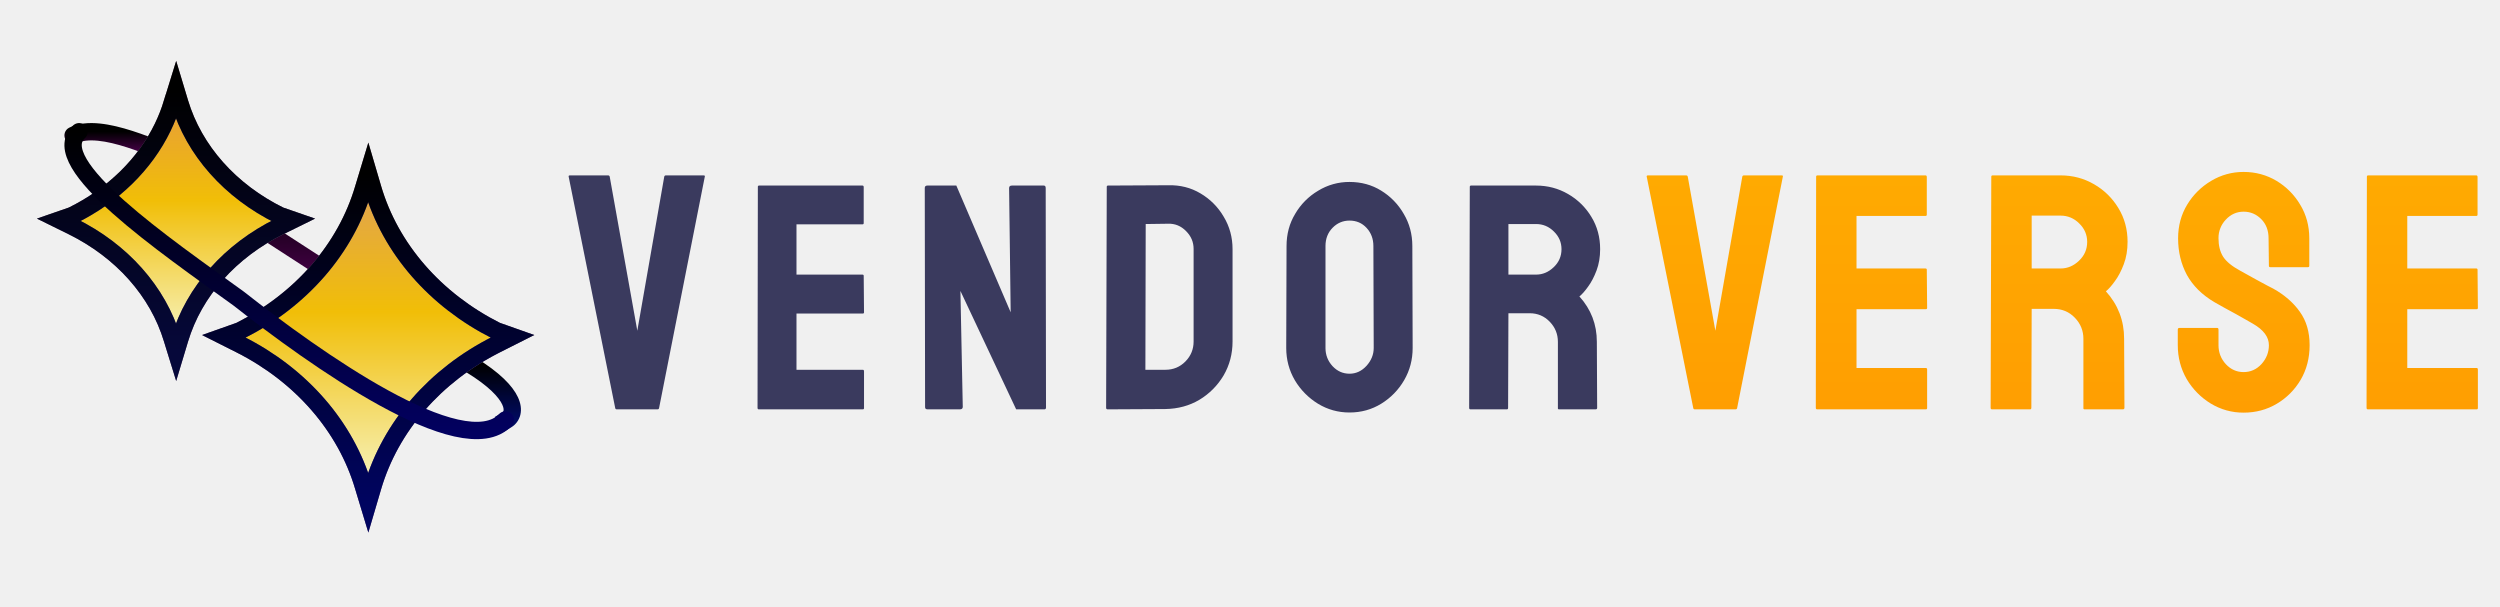
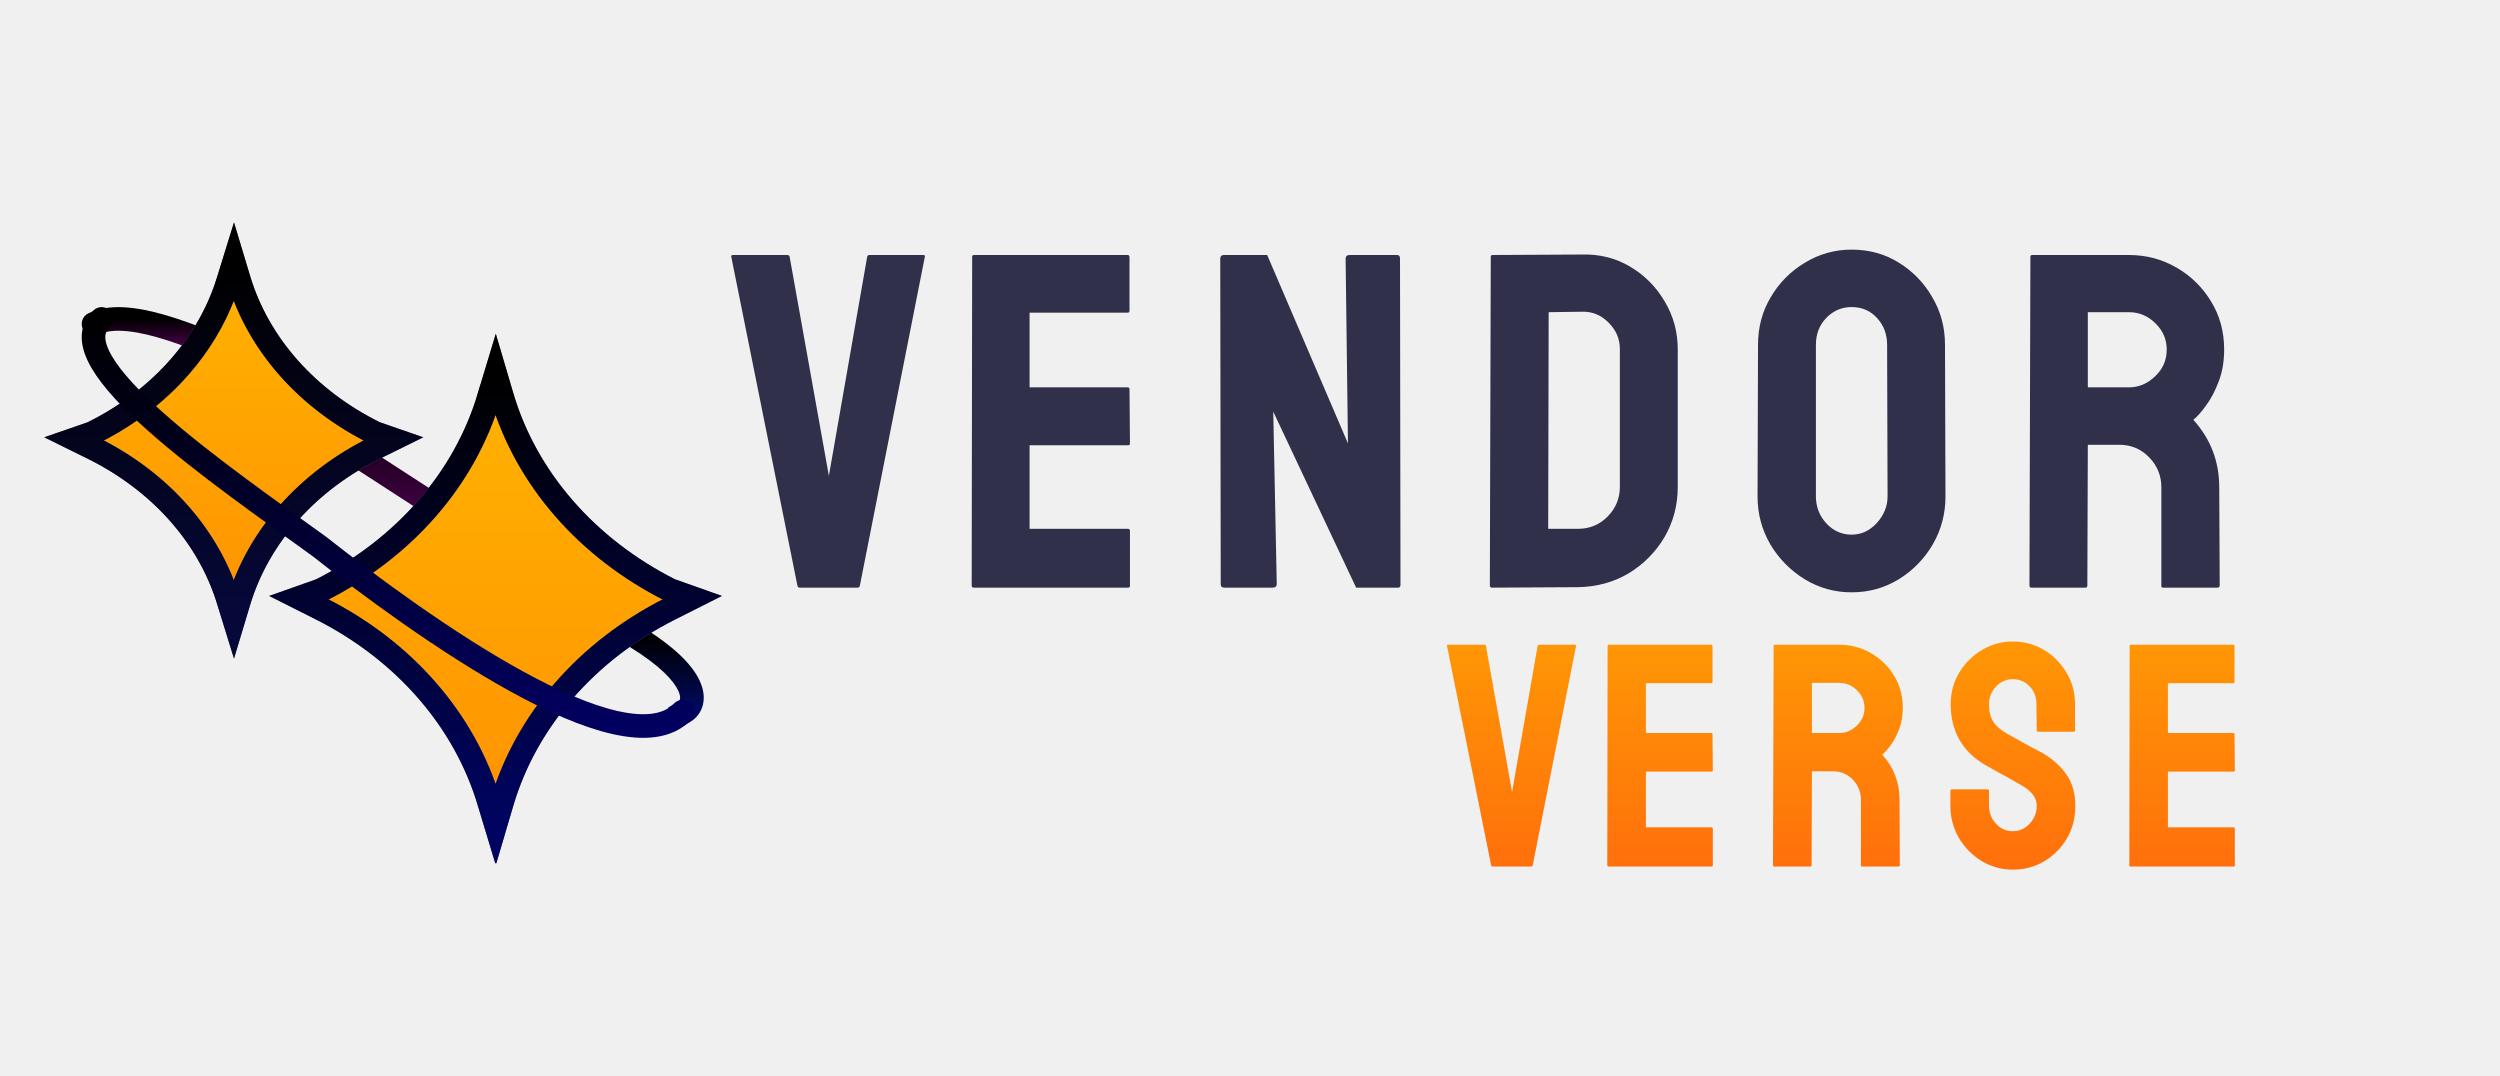
- <svg xmlns="http://www.w3.org/2000/svg" width="342" height="83" fill="none">
-   <path d="M24.652 22.903l1.127.366.733-2.254-1.127-.366-.733 2.254zM9.466 17.467a1.185 1.185 0 001.064 2.118l-1.064-2.118zm15.919 3.182c-.74-.24-1.776-.67-3.063-1.185-1.259-.505-2.71-1.074-4.192-1.55-1.477-.475-3.028-.873-4.488-1.019-1.444-.144-2.927-.055-4.176.572l1.064 2.118c.674-.338 1.636-.455 2.876-.331 1.224.122 2.596.465 3.999.916 1.397.45 2.783.991 4.035 1.493 1.225.492 2.374.967 3.212 1.24l.733-2.254z" fill="url(#paint0_linear_918_5002)" />
-   <path d="M53.616 42.847L26.412 25.218" stroke="url(#paint1_linear_918_5002)" stroke-width="2.37" stroke-linecap="round" />
-   <path d="M68.704 56.434l-1.017.61 1.22 2.032 1.016-.61-1.22-2.032zm-3.637-7.505a1.185 1.185 0 00-1.24 2.02l1.24-2.02zm4.856 9.537a2.723 2.723 0 001.262-1.72c.18-.76.051-1.583-.33-2.403-.744-1.604-2.549-3.425-5.788-5.414l-1.24 2.02c3.105 1.906 4.429 3.423 4.879 4.392.216.466.201.738.173.856a.354.354 0 01-.175.237l1.22 2.032z" fill="url(#paint2_linear_918_5002)" />
-   <path d="M23.564 14.075l.522-1.687.508 1.687c1.96 6.51 6.893 12.066 13.684 15.411l1.76.61-1.76.867c-6.791 3.346-11.725 8.902-13.684 15.411l-.508 1.688-.522-1.688c-1.96-6.51-6.893-12.065-13.685-15.41l-1.76-.868 1.76-.61c5.6-2.758 9.936-7.02 12.384-12.079.521-1.077.957-2.19 1.3-3.332z" fill="url(#paint3_linear_918_5002)" />
-   <path d="M23.564 14.075l.522-1.687.508 1.687c1.96 6.51 6.893 12.066 13.684 15.411l1.76.61-1.76.867c-6.791 3.346-11.725 8.902-13.684 15.411l-.508 1.688-.522-1.688c-1.96-6.51-6.893-12.065-13.685-15.41l-1.76-.868 1.76-.61c5.6-2.758 9.936-7.02 12.384-12.079.521-1.077.957-2.19 1.3-3.332z" stroke="#79627D" stroke-width="2.37" />
-   <path d="M23.564 14.075l.522-1.687.508 1.687c1.96 6.51 6.893 12.066 13.684 15.411l1.76.61-1.76.867c-6.791 3.346-11.725 8.902-13.684 15.411l-.508 1.688-.522-1.688c-1.96-6.51-6.893-12.065-13.685-15.41l-1.76-.868 1.76-.61c5.6-2.758 9.936-7.02 12.384-12.079.521-1.077.957-2.19 1.3-3.332z" stroke="url(#paint4_linear_918_5002)" stroke-width="2.37" />
-   <path d="M49.729 25.785l.645-2.132.627 2.132c2.42 8.223 8.515 15.24 16.904 19.466l2.174.77-2.174 1.096c-8.389 4.226-14.483 11.244-16.904 19.467l-.627 2.131-.645-2.131c-2.42-8.223-8.515-15.241-16.904-19.467l-2.175-1.095 2.175-.77c8.389-4.226 14.483-11.244 16.904-19.467z" fill="url(#paint5_linear_918_5002)" />
-   <path d="M49.729 25.785l.645-2.132.627 2.132c2.42 8.223 8.515 15.24 16.904 19.466l2.174.77-2.174 1.096c-8.389 4.226-14.483 11.244-16.904 19.467l-.627 2.131-.645-2.131c-2.42-8.223-8.515-15.241-16.904-19.467l-2.175-1.095 2.175-.77c8.389-4.226 14.483-11.244 16.904-19.467z" stroke="#79627D" stroke-width="2.37" />
-   <path d="M49.729 25.785l.645-2.132.627 2.132c2.42 8.223 8.515 15.24 16.904 19.466l2.174.77-2.174 1.096c-8.389 4.226-14.483 11.244-16.904 19.467l-.627 2.131-.645-2.131c-2.42-8.223-8.515-15.241-16.904-19.467l-2.175-1.095 2.175-.77c8.389-4.226 14.483-11.244 16.904-19.467z" stroke="url(#paint6_linear_918_5002)" stroke-width="2.37" />
-   <path d="M10.817 18.02c-4.68 4.306 11.774 15.548 21.849 22.839 10.074 7.934 30.65 22.702 36.476 16.59" stroke="url(#paint7_linear_918_5002)" stroke-width="2.37" stroke-linecap="round" />
-   <path d="M89.946 56h-5.57c-.135 0-.21-.075-.225-.225l-6.356-31.602c-.03-.12.03-.18.18-.18h5.21c.12 0 .195.06.225.18l3.774 21.068 3.683-21.068c.03-.12.105-.18.225-.18h5.143c.165 0 .225.06.18.18l-6.244 31.602c-.015.15-.09.225-.225.225zm28.08 0h-14.223c-.114 0-.172-.072-.172-.215l.043-30.228c0-.115.058-.172.172-.172h14.137c.114 0 .172.071.172.215v4.92c0 .114-.058.171-.172.171h-9.024v6.875h9.024c.114 0 .172.058.172.172l.043 4.985c0 .114-.058.172-.172.172h-9.067v7.69h9.067c.114 0 .172.073.172.216v5.027c0 .115-.058.172-.172.172zm13.273 0h-4.404c-.23 0-.344-.1-.344-.3l-.043-29.972c0-.229.114-.343.344-.343h3.974l7.434 17.338-.215-16.994c0-.23.129-.344.387-.344h4.361c.172 0 .258.114.258.343l.043 30.014c0 .172-.072.258-.215.258h-3.867l-7.627-16.2.322 15.856c0 .23-.136.344-.408.344zm28.119-.043l-7.885.043c-.143 0-.215-.072-.215-.215l.086-30.228c0-.115.057-.172.172-.172l8.228-.043c1.633-.043 3.108.33 4.426 1.117a8.85 8.85 0 013.18 3.201c.802 1.332 1.203 2.807 1.203 4.426v12.633c0 1.69-.408 3.237-1.225 4.64a9.559 9.559 0 01-3.308 3.33c-1.375.817-2.929 1.24-4.662 1.268zm.386-25.352l-3.072.043-.043 19.938h2.729c1.088 0 2.005-.38 2.75-1.139.744-.759 1.117-1.668 1.117-2.728V34.043c0-.931-.344-1.74-1.031-2.428-.688-.702-1.504-1.038-2.45-1.01zm24.81 25.825c-1.561 0-3-.401-4.318-1.203a9.385 9.385 0 01-3.158-3.202c-.788-1.346-1.182-2.821-1.182-4.425l.043-13.944c0-1.633.394-3.1 1.182-4.404a8.83 8.83 0 013.137-3.158 8.11 8.11 0 014.296-1.203c1.605 0 3.044.394 4.319 1.181a8.903 8.903 0 013.094 3.18c.787 1.318 1.181 2.786 1.181 4.404l.043 13.944c0 1.604-.387 3.072-1.16 4.404a9.137 9.137 0 01-3.137 3.223c-1.303.802-2.75 1.203-4.34 1.203zm0-5.307c.888 0 1.662-.358 2.321-1.074.659-.73.988-1.547.988-2.45l-.043-13.943c0-.974-.308-1.797-.924-2.47-.616-.674-1.396-1.01-2.342-1.01-.902 0-1.675.33-2.32.988-.644.659-.967 1.49-.967 2.492V47.6c0 .96.323 1.79.967 2.492.645.687 1.418 1.031 2.32 1.031zM206.137 56h-4.984c-.114 0-.172-.072-.172-.215l.086-30.228c0-.115.057-.172.172-.172h8.895c1.589 0 3.05.386 4.382 1.16a8.843 8.843 0 013.18 3.115c.802 1.303 1.203 2.779 1.203 4.426 0 1.074-.164 2.048-.494 2.922-.329.873-.716 1.611-1.16 2.213-.43.601-.824 1.045-1.182 1.332 1.59 1.762 2.385 3.831 2.385 6.209l.043 9.023c0 .143-.072.215-.215.215h-4.984c-.115 0-.172-.043-.172-.129v-9.11c0-1.06-.372-1.976-1.117-2.75-.745-.773-1.662-1.16-2.75-1.16h-2.901l-.043 12.934c0 .143-.057.215-.172.215zm3.997-25.352h-3.782v6.918h3.782c.902 0 1.704-.336 2.406-1.01.716-.672 1.074-1.496 1.074-2.47 0-.931-.344-1.733-1.031-2.406-.688-.688-1.504-1.032-2.449-1.032z" fill="url(#paint8_linear_918_5002)" />
-   <path d="M237.423 56h-5.57c-.135 0-.21-.075-.225-.225l-6.356-31.602c-.03-.12.03-.18.18-.18h5.211c.119 0 .194.06.224.18l3.774 21.068 3.683-21.068c.03-.12.105-.18.225-.18h5.143c.165 0 .225.06.18.18l-6.244 31.602c-.015.15-.09.225-.225.225zm26.028 0h-14.869c-.12 0-.18-.075-.18-.225l.045-31.602c0-.12.06-.18.18-.18h14.779c.12 0 .18.075.18.225v5.143c0 .12-.06.18-.18.18h-9.434v7.187h9.434c.12 0 .18.06.18.18l.045 5.211c0 .12-.06.18-.18.18h-9.479v8.04h9.479c.12 0 .18.076.18.226v5.255c0 .12-.06.18-.18.18zm14.258 0h-5.211c-.12 0-.179-.075-.179-.225l.089-31.602c0-.12.06-.18.18-.18h9.299c1.662 0 3.189.405 4.582 1.213a9.232 9.232 0 013.324 3.257c.839 1.363 1.258 2.905 1.258 4.627 0 1.123-.172 2.141-.517 3.054-.344.914-.748 1.685-1.213 2.314-.449.629-.861 1.093-1.235 1.393 1.662 1.841 2.493 4.005 2.493 6.49l.045 9.434c0 .15-.075.225-.224.225h-5.211c-.12 0-.18-.045-.18-.135v-9.523c0-1.108-.389-2.067-1.168-2.875-.779-.809-1.737-1.213-2.875-1.213h-3.032l-.045 13.521c0 .15-.06.225-.18.225zm4.178-26.504h-3.953v7.232h3.953c.943 0 1.782-.351 2.516-1.055.748-.704 1.123-1.565 1.123-2.583 0-.974-.36-1.812-1.079-2.516-.718-.719-1.572-1.078-2.56-1.078zm25.039 26.953a8.518 8.518 0 01-4.514-1.258 9.616 9.616 0 01-3.28-3.346c-.808-1.408-1.212-2.95-1.212-4.627v-2.112c0-.164.074-.247.224-.247h5.166c.12 0 .18.083.18.247v2.112c0 1.003.337 1.871 1.011 2.605.673.719 1.482 1.078 2.425 1.078.959 0 1.775-.367 2.449-1.1.673-.749 1.01-1.61 1.01-2.583 0-1.123-.733-2.104-2.201-2.943a17.38 17.38 0 00-.943-.539 37.54 37.54 0 00-1.348-.763l-1.527-.831a76.547 76.547 0 00-1.438-.809c-1.677-.988-2.927-2.224-3.751-3.706-.808-1.497-1.213-3.175-1.213-5.031 0-1.707.42-3.25 1.258-4.627a9.418 9.418 0 013.28-3.235 8.515 8.515 0 014.424-1.213c1.633 0 3.13.405 4.493 1.213a9.353 9.353 0 013.256 3.28c.824 1.362 1.236 2.89 1.236 4.582v3.773c0 .12-.06.18-.18.18h-5.166c-.12 0-.18-.06-.18-.18l-.045-3.773c0-1.078-.336-1.954-1.01-2.628-.674-.674-1.475-1.011-2.404-1.011-.943 0-1.752.36-2.425 1.078a3.616 3.616 0 00-1.011 2.56c0 1.004.209 1.843.629 2.516.434.674 1.22 1.318 2.358 1.932a99.5 99.5 0 012.269 1.258c.539.284 1.025.546 1.46.786.434.224.696.36.786.404 1.527.854 2.733 1.902 3.616 3.145.898 1.243 1.348 2.77 1.348 4.582 0 1.752-.405 3.324-1.213 4.717a9.243 9.243 0 01-3.28 3.301c-1.362.809-2.875 1.213-4.537 1.213zM338.794 56h-14.869c-.12 0-.18-.075-.18-.225l.045-31.602c0-.12.06-.18.18-.18h14.779c.12 0 .18.075.18.225v5.143c0 .12-.06.18-.18.18h-9.434v7.187h9.434c.12 0 .18.06.18.18l.045 5.211c0 .12-.06.18-.18.18h-9.479v8.04h9.479c.12 0 .18.076.18.226v5.255c0 .12-.06.18-.18.18z" fill="url(#paint9_linear_918_5002)" />
+ <svg xmlns="http://www.w3.org/2000/svg" width="251" height="108" fill="none">
+   <g clip-path="url(#clip0_177_1236)">
+     <path d="M24.042 36.903l1.127.366.733-2.254-1.127-.366-.733 2.254zM8.856 31.467a1.185 1.185 0 001.064 2.118l-1.064-2.118zm15.919 3.182c-.74-.24-1.777-.67-3.063-1.185-1.259-.505-2.71-1.074-4.192-1.55-1.477-.475-3.029-.873-4.489-1.019-1.443-.144-2.926-.055-4.175.572l1.064 2.118c.674-.338 1.636-.455 2.876-.331 1.224.122 2.596.465 3.998.916 1.398.45 2.783.991 4.036 1.493 1.225.492 2.373.967 3.212 1.24l.733-2.254z" fill="url(#paint0_linear_177_1236)" />
+     <path d="M53.006 56.848l-27.204-17.63" stroke="url(#paint1_linear_177_1236)" stroke-width="2.37" stroke-linecap="round" />
+     <path d="M68.094 70.434l-1.016.61 1.22 2.032 1.016-.61-1.22-2.032zm-3.636-7.505a1.185 1.185 0 10-1.24 2.02l1.24-2.02zm4.856 9.537a2.723 2.723 0 001.261-1.72c.181-.76.052-1.582-.329-2.403-.745-1.604-2.549-3.425-5.788-5.414l-1.24 2.02c3.104 1.906 4.428 3.423 4.878 4.392.217.466.202.738.173.856a.355.355 0 01-.175.237l1.22 2.032z" fill="url(#paint2_linear_177_1236)" />
+     <path d="M22.955 28.075l.522-1.687.508 1.687c1.96 6.51 6.893 12.066 13.684 15.411l1.76.61-1.76.867c-6.79 3.346-11.724 8.902-13.684 15.411l-.508 1.688-.522-1.688c-1.96-6.51-6.893-12.065-13.684-15.41l-1.76-.868 1.76-.61c5.6-2.758 9.936-7.02 12.384-12.079.52-1.077.956-2.19 1.3-3.332z" fill="url(#paint3_linear_177_1236)" />
+     <path d="M22.955 28.075l.522-1.687.508 1.687c1.96 6.51 6.893 12.066 13.684 15.411l1.76.61-1.76.867c-6.79 3.346-11.724 8.902-13.684 15.411l-.508 1.688-.522-1.688c-1.96-6.51-6.893-12.065-13.684-15.41l-1.76-.868 1.76-.61c5.6-2.758 9.936-7.02 12.384-12.079.52-1.077.956-2.19 1.3-3.332z" stroke="#79627D" stroke-width="2.37" />
+     <path d="M22.955 28.075l.522-1.687.508 1.687c1.96 6.51 6.893 12.066 13.684 15.411l1.76.61-1.76.867c-6.79 3.346-11.724 8.902-13.684 15.411l-.508 1.688-.522-1.688c-1.96-6.51-6.893-12.065-13.684-15.41l-1.76-.868 1.76-.61c5.6-2.758 9.936-7.02 12.384-12.079.52-1.077.956-2.19 1.3-3.332z" stroke="url(#paint4_linear_177_1236)" stroke-width="2.37" />
+     <path d="M49.12 39.785l.644-2.132.628 2.132c2.42 8.223 8.515 15.24 16.904 19.466l2.174.77-2.174 1.096c-8.39 4.226-14.484 11.244-16.904 19.467l-.628 2.131-.645-2.131c-2.42-8.223-8.514-15.241-16.904-19.467l-2.174-1.095 2.174-.77c8.39-4.226 14.484-11.244 16.904-19.467z" fill="url(#paint5_linear_177_1236)" />
+     <path d="M49.12 39.785l.644-2.132.628 2.132c2.42 8.223 8.515 15.24 16.904 19.466l2.174.77-2.174 1.096c-8.39 4.226-14.484 11.244-16.904 19.467l-.628 2.131-.645-2.131c-2.42-8.223-8.514-15.241-16.904-19.467l-2.174-1.095 2.174-.77c8.39-4.226 14.484-11.244 16.904-19.467z" stroke="#79627D" stroke-width="2.37" />
+     <path d="M49.12 39.785l.644-2.132.628 2.132c2.42 8.223 8.515 15.24 16.904 19.466l2.174.77-2.174 1.096c-8.39 4.226-14.484 11.244-16.904 19.467l-.628 2.131-.645-2.131c-2.42-8.223-8.514-15.241-16.904-19.467l-2.174-1.095 2.174-.77c8.39-4.226 14.484-11.244 16.904-19.467z" stroke="url(#paint6_linear_177_1236)" stroke-width="2.37" />
+     <path d="M10.207 32.02c-4.68 4.306 11.773 15.549 21.848 22.84 10.075 7.934 30.65 22.702 36.476 16.59" stroke="url(#paint7_linear_177_1236)" stroke-width="2.37" stroke-linecap="round" />
+   </g>
+   <path d="M86.102 59h-5.813c-.14 0-.219-.078-.234-.234l-6.633-32.977c-.031-.125.031-.187.187-.187h5.438c.125 0 .203.062.234.187l3.938 21.984 3.844-21.984c.03-.125.109-.187.234-.187h5.367c.172 0 .234.062.188.187l-6.516 32.977c-.016.156-.094.234-.234.234zm27.159 0H97.745c-.125 0-.187-.078-.187-.234l.047-32.977c0-.125.062-.187.187-.187h15.422c.125 0 .188.078.188.234v5.367c0 .125-.063.188-.188.188h-9.844v7.5h9.844c.125 0 .188.062.188.187l.046 5.438c0 .125-.062.187-.187.187h-9.891v8.39h9.891c.125 0 .187.079.187.235v5.484c0 .126-.062.188-.187.188zm14.48 0h-4.805c-.25 0-.375-.11-.375-.328l-.047-32.695c0-.25.125-.375.375-.375h4.336l8.109 18.914-.234-18.54c0-.25.141-.374.422-.374h4.758c.187 0 .281.125.281.375l.047 32.742c0 .187-.078.281-.235.281h-4.218l-8.321-17.672.352 17.297c0 .25-.149.375-.445.375zm30.675-.047l-8.602.047c-.156 0-.234-.078-.234-.234l.093-32.977c0-.125.063-.187.188-.187l8.977-.047c1.781-.047 3.39.36 4.828 1.218a9.65 9.65 0 013.468 3.493c.875 1.453 1.313 3.062 1.313 4.828v13.781c0 1.844-.445 3.531-1.336 5.063a10.432 10.432 0 01-3.609 3.632c-1.5.89-3.196 1.352-5.086 1.383zm.422-27.656l-3.352.047-.047 21.75h2.977c1.187 0 2.187-.414 3-1.242.812-.829 1.218-1.82 1.218-2.977V35.047c0-1.016-.375-1.899-1.125-2.649-.75-.765-1.64-1.132-2.671-1.101zm27.065 28.172a8.893 8.893 0 01-4.711-1.313 10.233 10.233 0 01-3.445-3.492c-.86-1.469-1.289-3.078-1.289-4.828l.047-15.211c0-1.781.429-3.383 1.289-4.805a9.63 9.63 0 013.422-3.445 8.848 8.848 0 014.687-1.313c1.75 0 3.32.43 4.711 1.29a9.71 9.71 0 013.375 3.468c.859 1.438 1.289 3.04 1.289 4.805l.047 15.21c0 1.75-.422 3.352-1.266 4.806a9.966 9.966 0 01-3.422 3.515c-1.421.875-3 1.313-4.734 1.313zm0-5.79c.969 0 1.813-.39 2.531-1.171.719-.797 1.078-1.688 1.078-2.672l-.046-15.211c0-1.063-.336-1.96-1.008-2.695-.672-.735-1.524-1.102-2.555-1.102-.984 0-1.828.36-2.531 1.078-.703.719-1.055 1.625-1.055 2.719v15.21c0 1.048.352 1.954 1.055 2.72.703.75 1.547 1.125 2.531 1.125zM209.383 59h-5.438c-.125 0-.187-.078-.187-.234l.094-32.977c0-.125.062-.187.187-.187h9.703c1.735 0 3.328.421 4.781 1.265a9.634 9.634 0 013.469 3.399c.875 1.422 1.313 3.03 1.313 4.828 0 1.172-.18 2.234-.539 3.187-.36.953-.782 1.758-1.266 2.414-.469.657-.898 1.14-1.289 1.453 1.734 1.922 2.601 4.18 2.601 6.774l.047 9.844c0 .156-.078.234-.234.234h-5.437c-.126 0-.188-.047-.188-.14v-9.938c0-1.156-.406-2.156-1.219-3-.812-.844-1.812-1.266-3-1.266h-3.164l-.047 14.11c0 .156-.062.234-.187.234zm4.359-27.656h-4.125v7.547h4.125c.985 0 1.86-.368 2.625-1.102.781-.734 1.172-1.633 1.172-2.695 0-1.016-.375-1.89-1.125-2.625-.75-.75-1.641-1.125-2.672-1.125z" fill="#30304A" />
+   <path d="M153.734 87h-3.875c-.093 0-.145-.052-.156-.156l-4.422-21.985c-.021-.083.021-.125.125-.125h3.625c.084 0 .136.042.157.125l2.624 14.657 2.563-14.657c.021-.083.073-.125.156-.125h3.578c.115 0 .157.042.125.125l-4.343 21.985c-.011.104-.063.156-.157.156zm18.107 0h-10.344c-.083 0-.125-.052-.125-.156l.031-21.985c0-.083.042-.125.125-.125h10.281c.084 0 .125.053.125.157v3.578c0 .083-.041.125-.125.125h-6.562v5h6.562c.084 0 .125.041.125.125l.032 3.625c0 .083-.042.125-.125.125h-6.594v5.594h6.594c.083 0 .125.052.125.156v3.656c0 .083-.042.125-.125.125zm9.918 0h-3.625c-.083 0-.125-.052-.125-.156l.063-21.985c0-.083.042-.125.125-.125h6.469a6.24 6.24 0 013.187.844 6.428 6.428 0 012.313 2.266c.583.948.875 2.02.875 3.219 0 .78-.12 1.49-.36 2.124-.239.636-.521 1.172-.844 1.61-.312.437-.598.76-.859.969 1.156 1.28 1.734 2.786 1.734 4.515l.032 6.563c0 .104-.052.156-.157.156h-3.625c-.083 0-.125-.031-.125-.094v-6.625c0-.77-.27-1.437-.812-2a2.67 2.67 0 00-2-.844h-2.109l-.032 9.407c0 .104-.041.156-.125.156zm2.907-18.438h-2.75v5.032h2.75c.656 0 1.239-.245 1.75-.735.52-.49.781-1.088.781-1.796 0-.678-.25-1.26-.75-1.75-.5-.5-1.094-.75-1.781-.75zm17.418 18.75a5.926 5.926 0 01-3.14-.874 6.69 6.69 0 01-2.282-2.329 6.353 6.353 0 01-.843-3.218v-1.47c0-.114.052-.171.156-.171h3.594c.083 0 .125.057.125.172v1.469c0 .697.234 1.302.703 1.812.469.5 1.031.75 1.687.75.667 0 1.235-.255 1.703-.766.469-.52.704-1.12.704-1.796 0-.782-.511-1.464-1.532-2.047-.166-.104-.385-.23-.656-.375-.26-.156-.573-.334-.937-.531l-1.063-.579a56 56 0 00-1-.562c-1.167-.688-2.036-1.547-2.609-2.578-.563-1.042-.844-2.209-.844-3.5 0-1.188.292-2.26.875-3.219a6.55 6.55 0 012.281-2.25 5.926 5.926 0 013.078-.844 6.01 6.01 0 013.125.844 6.513 6.513 0 012.266 2.281c.573.948.859 2.01.859 3.188v2.625c0 .083-.041.125-.125.125h-3.593c-.084 0-.125-.042-.125-.125l-.032-2.625c0-.75-.234-1.36-.703-1.828a2.28 2.28 0 00-1.672-.704c-.656 0-1.218.25-1.687.75a2.515 2.515 0 00-.703 1.782c0 .698.146 1.281.437 1.75.302.469.849.916 1.641 1.344.083.041.276.145.578.312a81.5 81.5 0 011 .563c.375.197.714.38 1.016.546l.546.282c1.063.593 1.902 1.322 2.516 2.187.625.865.938 1.927.938 3.188 0 1.218-.282 2.312-.844 3.28a6.428 6.428 0 01-2.281 2.298c-.948.562-2 .844-3.157.844zM224.253 87h-10.344c-.083 0-.125-.052-.125-.156l.032-21.985c0-.083.041-.125.125-.125h10.281c.083 0 .125.053.125.157v3.578c0 .083-.042.125-.125.125h-6.563v5h6.563c.083 0 .125.041.125.125l.031 3.625c0 .083-.042.125-.125.125h-6.594v5.594h6.594c.083 0 .125.052.125.156v3.656c0 .083-.042.125-.125.125z" fill="url(#paint8_linear_177_1236)" />
  <defs>
-     <linearGradient id="paint0_linear_918_5002" x1="17.508" y1="18.02" x2="17.508" y2="21.776" gradientUnits="userSpaceOnUse">
+     <linearGradient id="paint0_linear_177_1236" x1="16.898" y1="32.02" x2="16.898" y2="35.776" gradientUnits="userSpaceOnUse">
      <stop />
      <stop offset="1" stop-color="#5E0060" />
    </linearGradient>
-     <linearGradient id="paint1_linear_918_5002" x1="40.403" y1="25.724" x2="39.802" y2="42.348" gradientUnits="userSpaceOnUse">
+     <linearGradient id="paint1_linear_177_1236" x1="39.792" y1="39.725" x2="39.191" y2="56.348" gradientUnits="userSpaceOnUse">
      <stop />
      <stop offset="1" stop-color="#5E0060" />
    </linearGradient>
-     <linearGradient id="paint2_linear_918_5002" x1="67.264" y1="49.94" x2="67.264" y2="57.45" gradientUnits="userSpaceOnUse">
+     <linearGradient id="paint2_linear_177_1236" x1="66.654" y1="63.94" x2="66.654" y2="71.45" gradientUnits="userSpaceOnUse">
      <stop />
      <stop offset="1" stop-color="#000A60" />
    </linearGradient>
-     <linearGradient id="paint3_linear_918_5002" x1="24.079" y1="12.388" x2="24.079" y2="48.062" gradientUnits="userSpaceOnUse">
-       <stop offset=".073" stop-color="#E7A036" />
-       <stop offset=".422" stop-color="#F1BE07" />
-       <stop offset="1" stop-color="#F7F8CE" />
+     <linearGradient id="paint3_linear_177_1236" x1="23.47" y1="26.388" x2="23.47" y2="62.062" gradientUnits="userSpaceOnUse">
+       <stop stop-color="#FFB301" />
+       <stop offset="1" stop-color="#FF9201" />
    </linearGradient>
-     <linearGradient id="paint4_linear_918_5002" x1="24.079" y1="12.388" x2="24.079" y2="48.062" gradientUnits="userSpaceOnUse">
+     <linearGradient id="paint4_linear_177_1236" x1="23.47" y1="26.388" x2="23.47" y2="62.062" gradientUnits="userSpaceOnUse">
      <stop />
      <stop offset="1" stop-color="#06083A" />
    </linearGradient>
-     <linearGradient id="paint5_linear_918_5002" x1="50.365" y1="23.653" x2="50.365" y2="68.715" gradientUnits="userSpaceOnUse">
-       <stop offset=".073" stop-color="#E2A54A" />
-       <stop offset=".422" stop-color="#F1BE07" />
-       <stop offset="1" stop-color="#F7F8CE" />
+     <linearGradient id="paint5_linear_177_1236" x1="49.756" y1="37.653" x2="49.756" y2="82.715" gradientUnits="userSpaceOnUse">
+       <stop stop-color="#FFB301" />
+       <stop offset="1" stop-color="#FF9201" />
    </linearGradient>
-     <linearGradient id="paint6_linear_918_5002" x1="50.365" y1="23.653" x2="50.365" y2="68.715" gradientUnits="userSpaceOnUse">
+     <linearGradient id="paint6_linear_177_1236" x1="49.756" y1="37.653" x2="49.756" y2="82.715" gradientUnits="userSpaceOnUse">
      <stop />
      <stop offset="1" stop-color="#000460" />
    </linearGradient>
-     <linearGradient id="paint7_linear_918_5002" x1="40.039" y1="18.02" x2="40.039" y2="59.327" gradientUnits="userSpaceOnUse">
+     <linearGradient id="paint7_linear_177_1236" x1="39.429" y1="32.02" x2="39.429" y2="73.327" gradientUnits="userSpaceOnUse">
      <stop />
      <stop offset="1" stop-color="#020060" />
    </linearGradient>
-     <linearGradient id="paint8_linear_918_5002" x1="209.391" y1="0" x2="209.391" y2="83" gradientUnits="userSpaceOnUse">
-       <stop stop-color="#3A3A5E" />
-       <stop offset="1" stop-color="#3A3A5E" />
+     <linearGradient id="paint8_linear_177_1236" x1="194.075" y1="48" x2="194.075" y2="107.798" gradientUnits="userSpaceOnUse">
+       <stop offset=".01" stop-color="#FFB300" />
+       <stop offset="1" stop-color="#FF4B12" />
    </linearGradient>
-     <linearGradient id="paint9_linear_918_5002" x1="209.391" y1="0" x2="209.391" y2="83" gradientUnits="userSpaceOnUse">
-       <stop stop-color="#FFB301" />
-       <stop offset="1" stop-color="#FF9401" />
-     </linearGradient>
+     <clipPath id="clip0_177_1236">
+       <path fill="#fff" transform="translate(0 17)" d="M0 0h75.103v69.674H0z" />
+     </clipPath>
  </defs>
</svg>
